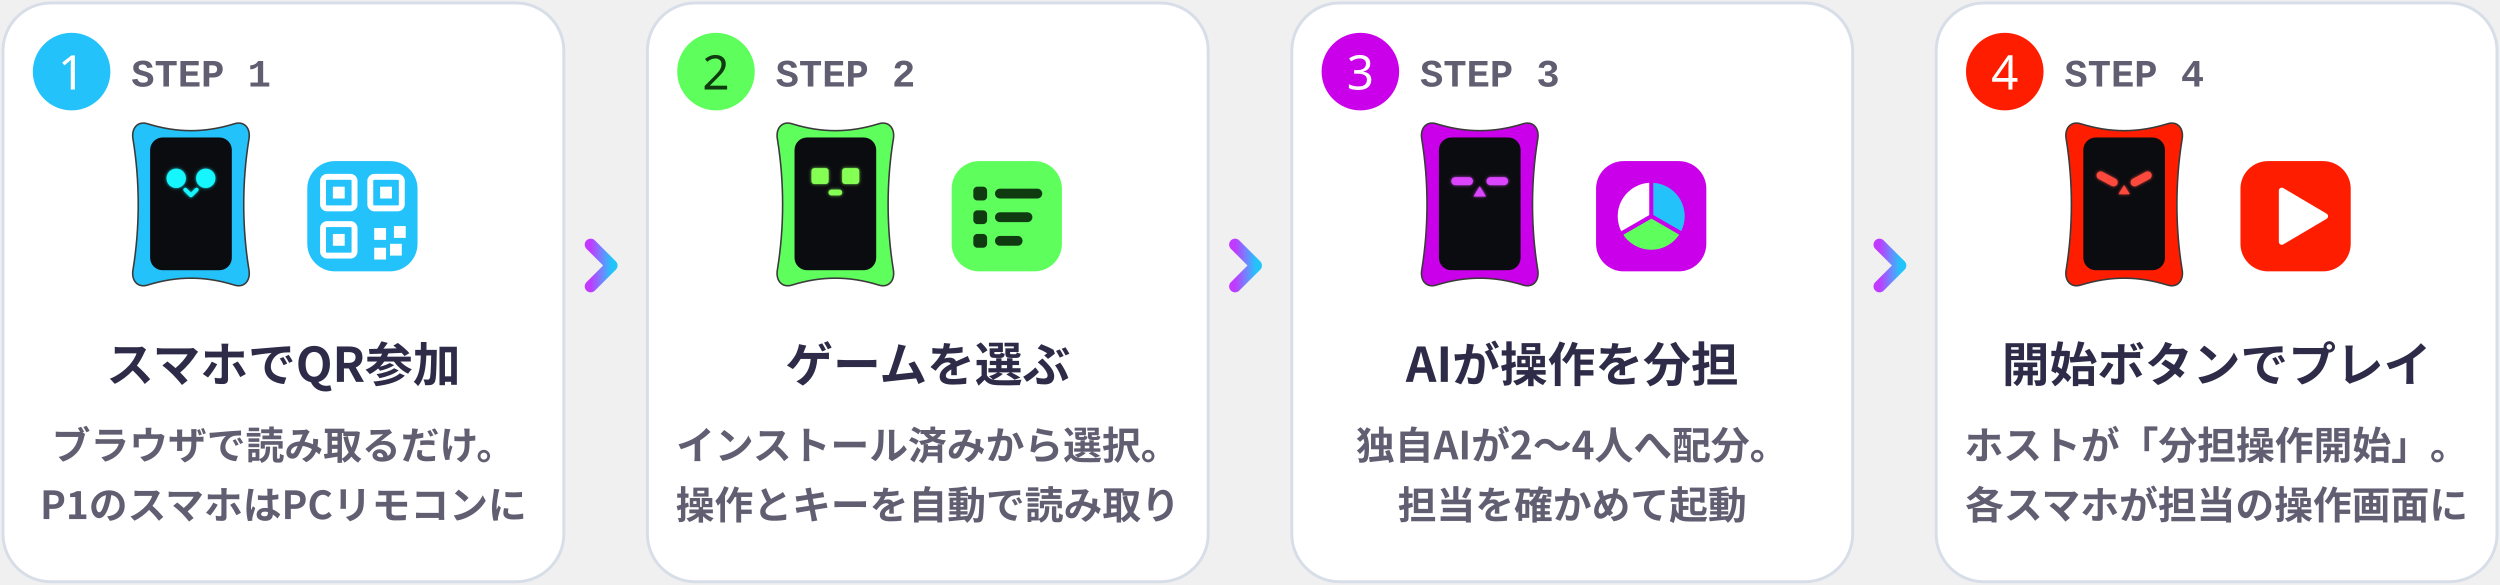
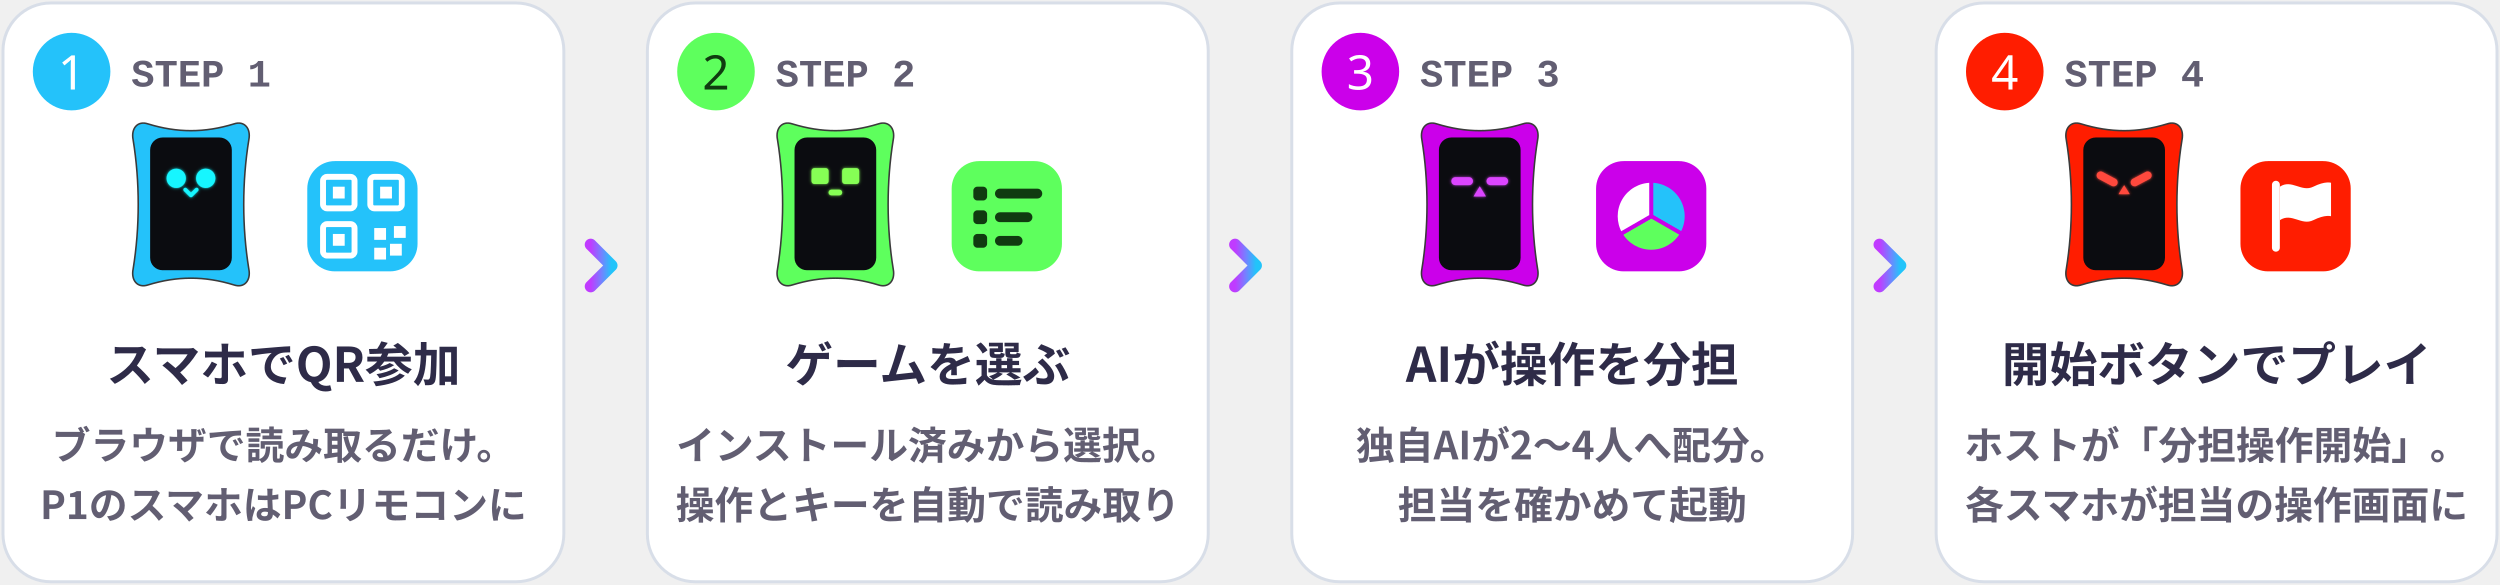
<svg xmlns="http://www.w3.org/2000/svg" viewBox="0 0 838 196" width="838" height="196" role="img">
  <defs>
    <filter id="glow" x="-30%" y="-30%" width="160%" height="160%">
      <feGaussianBlur stdDeviation="1.6" result="b" />
      <feMerge>
        <feMergeNode in="b" />
        <feMergeNode in="SourceGraphic" />
      </feMerge>
    </filter>
    <linearGradient id="brand" x1="0" y1="0" x2="1" y2="0">
      <stop offset="0" stop-color="#C03BFF" />
      <stop offset=".55" stop-color="#6F86FF" />
      <stop offset="1" stop-color="#22C4FA" />
    </linearGradient>
    <linearGradient id="bg" x1="0" y1="0" x2="1" y2="1">
      <stop offset="0" stop-color="#E8FAFF" />
      <stop offset="1" stop-color="#FFF5DC" />
    </linearGradient>
    <style>
.jp{font-family:'Hiragino Sans','Hiragino Kaku Gothic ProN','Yu Gothic UI','Yu Gothic','Meiryo','Noto Sans JP','Noto Sans CJK JP',sans-serif}
.disp{font-family:Impact,Haettenschweiler,'Anton','Arial Narrow Bold','Arial Black',sans-serif}
.gh{font-family:-apple-system,BlinkMacSystemFont,'Segoe UI','Noto Sans',Helvetica,Arial,sans-serif}
.rnd{font-family:RcRounded,'Hiragino Maru Gothic ProN','Yu Gothic UI','Noto Sans JP',sans-serif}
.hand{font-family:RcHand,'Hiragino Maru Gothic ProN','Yu Gothic UI','Noto Sans JP',sans-serif}
.mono{font-family:ui-monospace,SFMono-Regular,'Cascadia Mono',Consolas,'Liberation Mono',monospace}

@keyframes bob{0%,100%{transform:translateY(0)}50%{transform:translateY(-5px)}}
@keyframes blink{0%,90%,100%{transform:scaleY(1)}94%{transform:scaleY(.12)}}
@keyframes flow{to{stroke-dashoffset:-28}}
@keyframes pulse{0%,100%{opacity:.55}50%{opacity:1}}
.bob{animation:bob 2.6s ease-in-out infinite}
.eyes{transform-box:fill-box;transform-origin:center;animation:blink 4.8s infinite}
.flow{stroke-dasharray:6 8;animation:flow 1.1s linear infinite}
.pulse{animation:pulse 2.4s ease-in-out infinite}
@media (prefers-reduced-motion:reduce){.bob,.eyes,.flow,.pulse{animation:none}}
</style>
  </defs>
  <rect x="1.0" y="1" width="188.0" height="194" rx="16" fill="#FFFFFF" stroke="#D8DEE8" />
  <circle cx="24.0" cy="24" r="13" fill="#24C2FA" />
  <text x="24.0" y="30" class="disp" font-size="16" font-weight="400" fill="#FFFFFF" text-anchor="middle">1</text>
  <text x="44.0" y="29" class="mono" font-size="13" font-weight="700" fill="#625E72" text-anchor="start">STEP 1</text>
  <g transform="translate(45.0 40.0) scale(0.3803)">
    <g class="bob" style="animation-delay:0.00s">
      <path d="M12 4C38 12 62 12 88 4C97 1 103 8 101 18C95 55 95 95 101 132C103 142 97 149 88 146C62 138 38 138 12 146C3 149-3 142-1 132C5 95 5 55-1 18C-3 8 3 1 12 4Z" fill="#24C2FA" stroke="#3A3A3A" stroke-width="1.4" />
      <rect x="14" y="16" width="72" height="117" rx="11" fill="#0B0C10" />
      <g filter="url(#glow)" transform="translate(0 6)">
        <g class="eyes" style="animation-delay:0.00s">
          <circle cx="37" cy="46" r="8.5" fill="#19F6FF" />
          <circle cx="63" cy="46" r="8.5" fill="#19F6FF" />
        </g>
        <path d="M45 56l5 5 5-5" fill="none" stroke="#19F6FF" stroke-width="3.4" stroke-linecap="round" stroke-linejoin="round" />
      </g>
    </g>
  </g>
  <g transform="translate(103.0 54) scale(.66)">
    <rect x="0" y="0" width="56" height="56" rx="14" fill="#24C2FA" />
    <rect x="8" y="8" width="16" height="16" rx="2" fill="none" stroke="#FFFFFF" stroke-width="3" />
    <rect x="13" y="13" width="6" height="6" fill="#FFFFFF" />
    <rect x="32" y="8" width="16" height="16" rx="2" fill="none" stroke="#FFFFFF" stroke-width="3" />
    <rect x="37" y="13" width="6" height="6" fill="#FFFFFF" />
    <rect x="8" y="32" width="16" height="16" rx="2" fill="none" stroke="#FFFFFF" stroke-width="3" />
    <rect x="13" y="37" width="6" height="6" fill="#FFFFFF" />
    <rect x="34" y="34" width="6" height="6" fill="#FFFFFF" />
    <rect x="42" y="42" width="6" height="6" fill="#FFFFFF" />
    <rect x="34" y="44" width="6" height="6" fill="#FFFFFF" />
    <rect x="44" y="33" width="6" height="6" fill="#FFFFFF" />
  </g>
  <text x="95.0" y="128" class="jp" font-size="16" font-weight="900" fill="#2E2B48" text-anchor="middle">スマホでQR参加</text>
  <text x="95.0" y="154" class="jp" font-size="13" font-weight="700" fill="#625E72" text-anchor="middle">ブラウザで読み取るだけ。</text>
  <text x="95.0" y="174" class="jp" font-size="13" font-weight="700" fill="#625E72" text-anchor="middle">P1のスマホはPCリモコンに</text>
  <path d="M198.0 82l7 7-7 7" fill="none" stroke="url(#brand)" stroke-width="4" stroke-linecap="round" stroke-linejoin="round" />
  <rect x="217.0" y="1" width="188.0" height="194" rx="16" fill="#FFFFFF" stroke="#D8DEE8" />
  <circle cx="240.0" cy="24" r="13" fill="#5EFF5D" />
  <text x="240.0" y="30" class="disp" font-size="16" font-weight="400" fill="#103B10" text-anchor="middle">2</text>
  <text x="260.0" y="29" class="mono" font-size="13" font-weight="700" fill="#625E72" text-anchor="start">STEP 2</text>
  <g transform="translate(261.0 40.0) scale(0.3803)">
    <g class="bob" style="animation-delay:0.40s">
      <path d="M12 4C38 12 62 12 88 4C97 1 103 8 101 18C95 55 95 95 101 132C103 142 97 149 88 146C62 138 38 138 12 146C3 149-3 142-1 132C5 95 5 55-1 18C-3 8 3 1 12 4Z" fill="#5EFF5D" stroke="#3A3A3A" stroke-width="1.4" />
      <rect x="14" y="16" width="72" height="117" rx="11" fill="#0B0C10" />
      <g filter="url(#glow)" transform="translate(0 6)">
        <g class="eyes" style="animation-delay:0.68s">
          <rect x="29" y="37" width="15" height="14" rx="2.5" fill="#86FF55" />
          <rect x="56" y="37" width="15" height="14" rx="2.5" fill="#86FF55" />
        </g>
        <rect x="44" y="56" width="12" height="5" rx="2.5" fill="#86FF55" />
      </g>
    </g>
  </g>
  <g transform="translate(319.0 54) scale(.66)">
    <rect x="0" y="0" width="56" height="56" rx="14" fill="#5EFF5D" />
    <rect x="11" y="13" width="7" height="7" rx="2" fill="#103B10" />
    <rect x="22" y="14" width="24" height="5" rx="2.5" fill="#103B10" />
    <rect x="11" y="25" width="7" height="7" rx="2" fill="#103B10" />
    <rect x="22" y="26" width="19" height="5" rx="2.5" fill="#103B10" />
    <rect x="11" y="37" width="7" height="7" rx="2" fill="#103B10" />
    <rect x="22" y="38" width="14" height="5" rx="2.5" fill="#103B10" />
  </g>
  <text x="311.0" y="128" class="jp" font-size="16" font-weight="900" fill="#2E2B48" text-anchor="middle">ゲームを選ぶ</text>
  <text x="311.0" y="154" class="jp" font-size="13" font-weight="700" fill="#625E72" text-anchor="middle">インストール済みから選択。</text>
  <text x="311.0" y="174" class="jp" font-size="13" font-weight="700" fill="#625E72" text-anchor="middle">操作とキーを自動で読み取り</text>
  <path d="M414.0 82l7 7-7 7" fill="none" stroke="url(#brand)" stroke-width="4" stroke-linecap="round" stroke-linejoin="round" />
  <rect x="433.0" y="1" width="188.0" height="194" rx="16" fill="#FFFFFF" stroke="#D8DEE8" />
  <circle cx="456.0" cy="24" r="13" fill="#CB00EA" />
  <text x="456.0" y="30" class="disp" font-size="16" font-weight="400" fill="#FFFFFF" text-anchor="middle">3</text>
  <text x="476.0" y="29" class="mono" font-size="13" font-weight="700" fill="#625E72" text-anchor="start">STEP 3</text>
  <g transform="translate(477.0 40.0) scale(0.3803)">
    <g class="bob" style="animation-delay:0.80s">
      <path d="M12 4C38 12 62 12 88 4C97 1 103 8 101 18C95 55 95 95 101 132C103 142 97 149 88 146C62 138 38 138 12 146C3 149-3 142-1 132C5 95 5 55-1 18C-3 8 3 1 12 4Z" fill="#CB00EA" stroke="#3A3A3A" stroke-width="1.4" />
      <rect x="14" y="16" width="72" height="117" rx="11" fill="#0B0C10" />
      <g filter="url(#glow)" transform="translate(0 6)">
        <g class="eyes" style="animation-delay:1.36s">
          <rect x="25" y="45" width="19" height="7" rx="3.5" fill="#DC45FF" />
          <rect x="56" y="45" width="19" height="7" rx="3.5" fill="#DC45FF" />
        </g>
        <path d="M50 53l-5.5 9h11z" fill="#DC45FF" />
      </g>
    </g>
  </g>
  <g transform="translate(535.0 54) scale(.66)">
    <rect x="0" y="0" width="56" height="56" rx="14" fill="#CB00EA" />
    <path d="M28 28L28.0 10.0A18 18 0 0 1 43.6 37.0Z" fill="#24C2FA" stroke="#CB00EA" stroke-width="2" />
    <path d="M28 28L43.6 37.0A18 18 0 0 1 12.4 37.0Z" fill="#5EFF5D" stroke="#CB00EA" stroke-width="2" />
    <path d="M28 28L12.4 37.0A18 18 0 0 1 28.0 10.0Z" fill="#FFFFFF" stroke="#CB00EA" stroke-width="2" />
  </g>
  <text x="527.0" y="128" class="jp" font-size="16" font-weight="900" fill="#2E2B48" text-anchor="middle">AIが操作を分担</text>
  <text x="527.0" y="154" class="jp" font-size="13" font-weight="700" fill="#625E72" text-anchor="middle">独自AIが2〜4人へ配分。</text>
  <text x="527.0" y="174" class="jp" font-size="13" font-weight="700" fill="#625E72" text-anchor="middle">担当を確かめて起動</text>
  <path d="M630.0 82l7 7-7 7" fill="none" stroke="url(#brand)" stroke-width="4" stroke-linecap="round" stroke-linejoin="round" />
  <rect x="649.0" y="1" width="188.0" height="194" rx="16" fill="#FFFFFF" stroke="#D8DEE8" />
  <circle cx="672.0" cy="24" r="13" fill="#FF1D00" />
  <text x="672.0" y="30" class="disp" font-size="16" font-weight="400" fill="#FFFFFF" text-anchor="middle">4</text>
  <text x="692.0" y="29" class="mono" font-size="13" font-weight="700" fill="#625E72" text-anchor="start">STEP 4</text>
  <g transform="translate(693.0 40.0) scale(0.3803)">
    <g class="bob" style="animation-delay:1.20s">
      <path d="M12 4C38 12 62 12 88 4C97 1 103 8 101 18C95 55 95 95 101 132C103 142 97 149 88 146C62 138 38 138 12 146C3 149-3 142-1 132C5 95 5 55-1 18C-3 8 3 1 12 4Z" fill="#FF1D00" stroke="#3A3A3A" stroke-width="1.4" />
      <rect x="14" y="16" width="72" height="117" rx="11" fill="#0B0C10" />
      <g filter="url(#glow)" transform="translate(0 6)">
        <g class="eyes" style="animation-delay:2.04s">
          <rect x="25" y="43" width="20" height="7" rx="3.5" fill="#FF4A3D" transform="rotate(28 35 46.5)" />
          <rect x="55" y="43" width="20" height="7" rx="3.5" fill="#FF4A3D" transform="rotate(-28 65 46.5)" />
        </g>
        <path d="M50 52l-5 8h10z" fill="#FF4A3D" />
      </g>
    </g>
  </g>
  <g transform="translate(751.0 54) scale(.66)">
    <rect x="0" y="0" width="56" height="56" rx="14" fill="#FF1D00" />
-     <path d="M21 15L43 28L21 41Z" fill="#FFFFFF" stroke="#FFFFFF" stroke-width="3" stroke-linejoin="round" />
+     <path d="M18 44V12" stroke="#FFFFFF" stroke-width="4" stroke-linecap="round" />
+     <path d="M20 13c6-4 11 3 17 0s9-2 9-2v17s-3-1-9 2-11-4-17 0z" fill="#FFFFFF" />
  </g>
  <text x="743.0" y="128" class="jp" font-size="16" font-weight="900" fill="#2E2B48" text-anchor="middle">開始ボタンでプレイ</text>
  <text x="743.0" y="154" class="jp" font-size="13" font-weight="700" fill="#625E72" text-anchor="middle">ホストが「分担操作開始」。</text>
  <text x="743.0" y="174" class="jp" font-size="13" font-weight="700" fill="#625E72" text-anchor="middle">各スマホが担当の操作画面に</text>
</svg>
